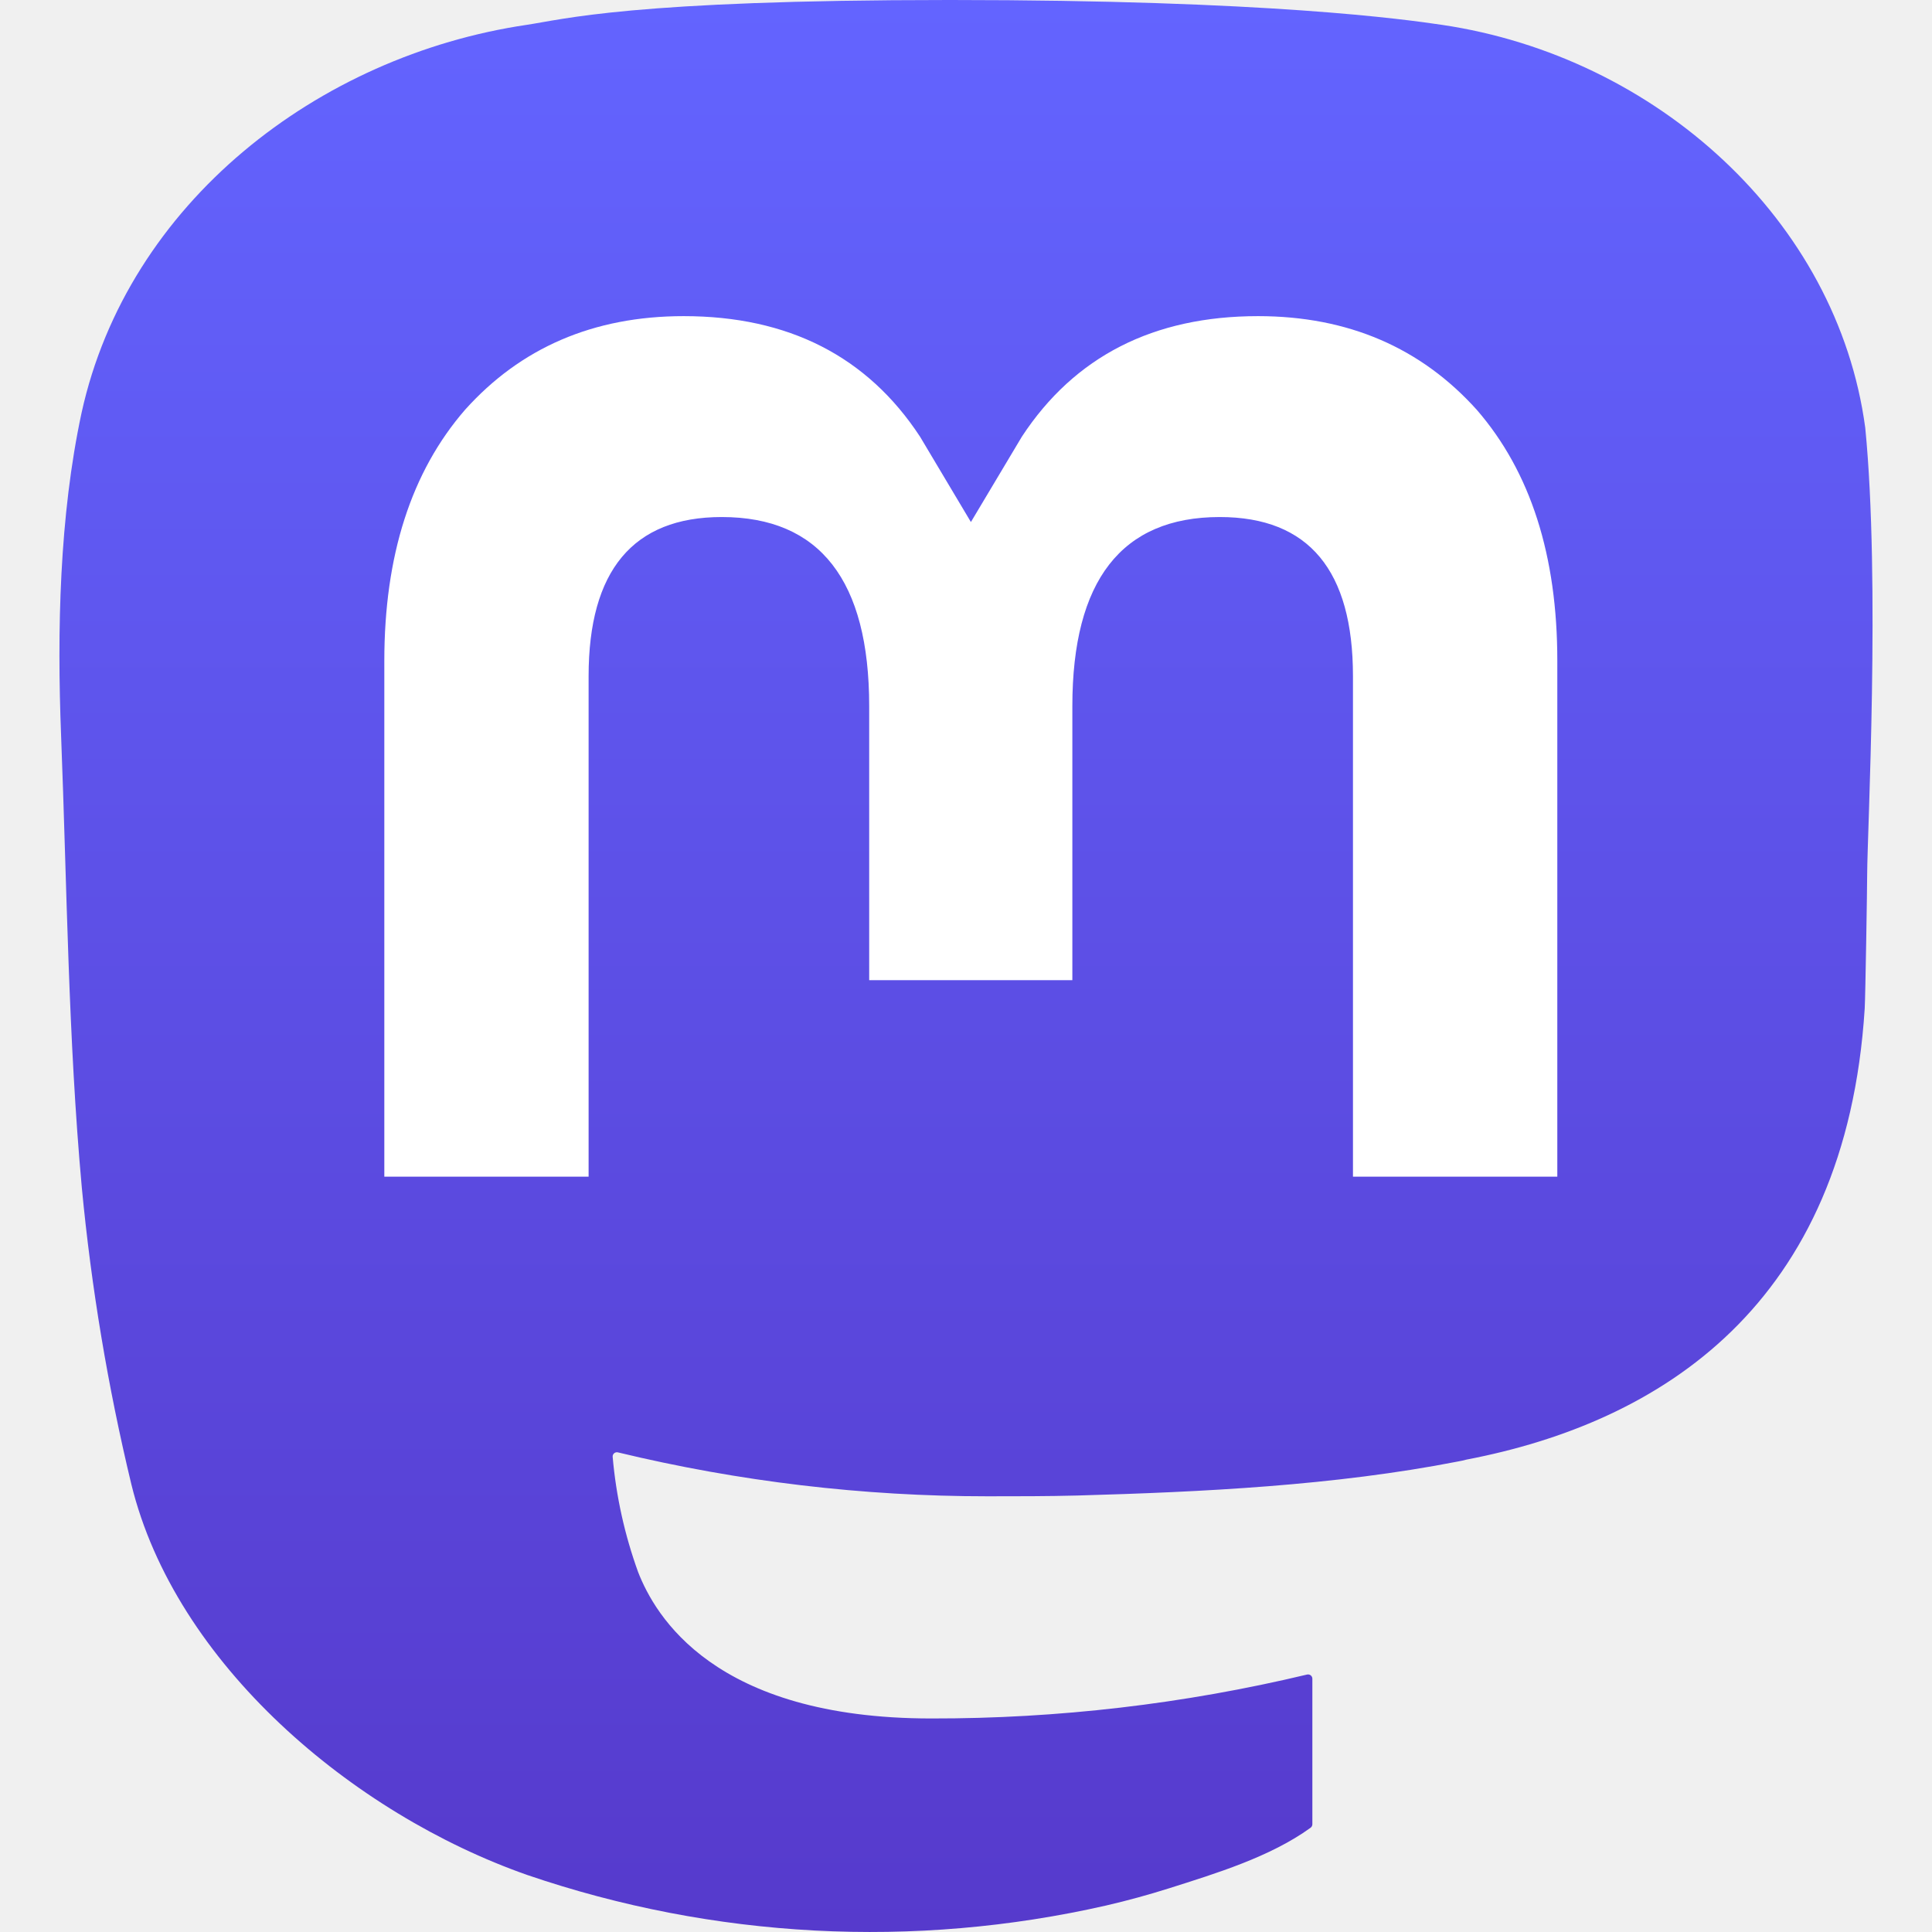
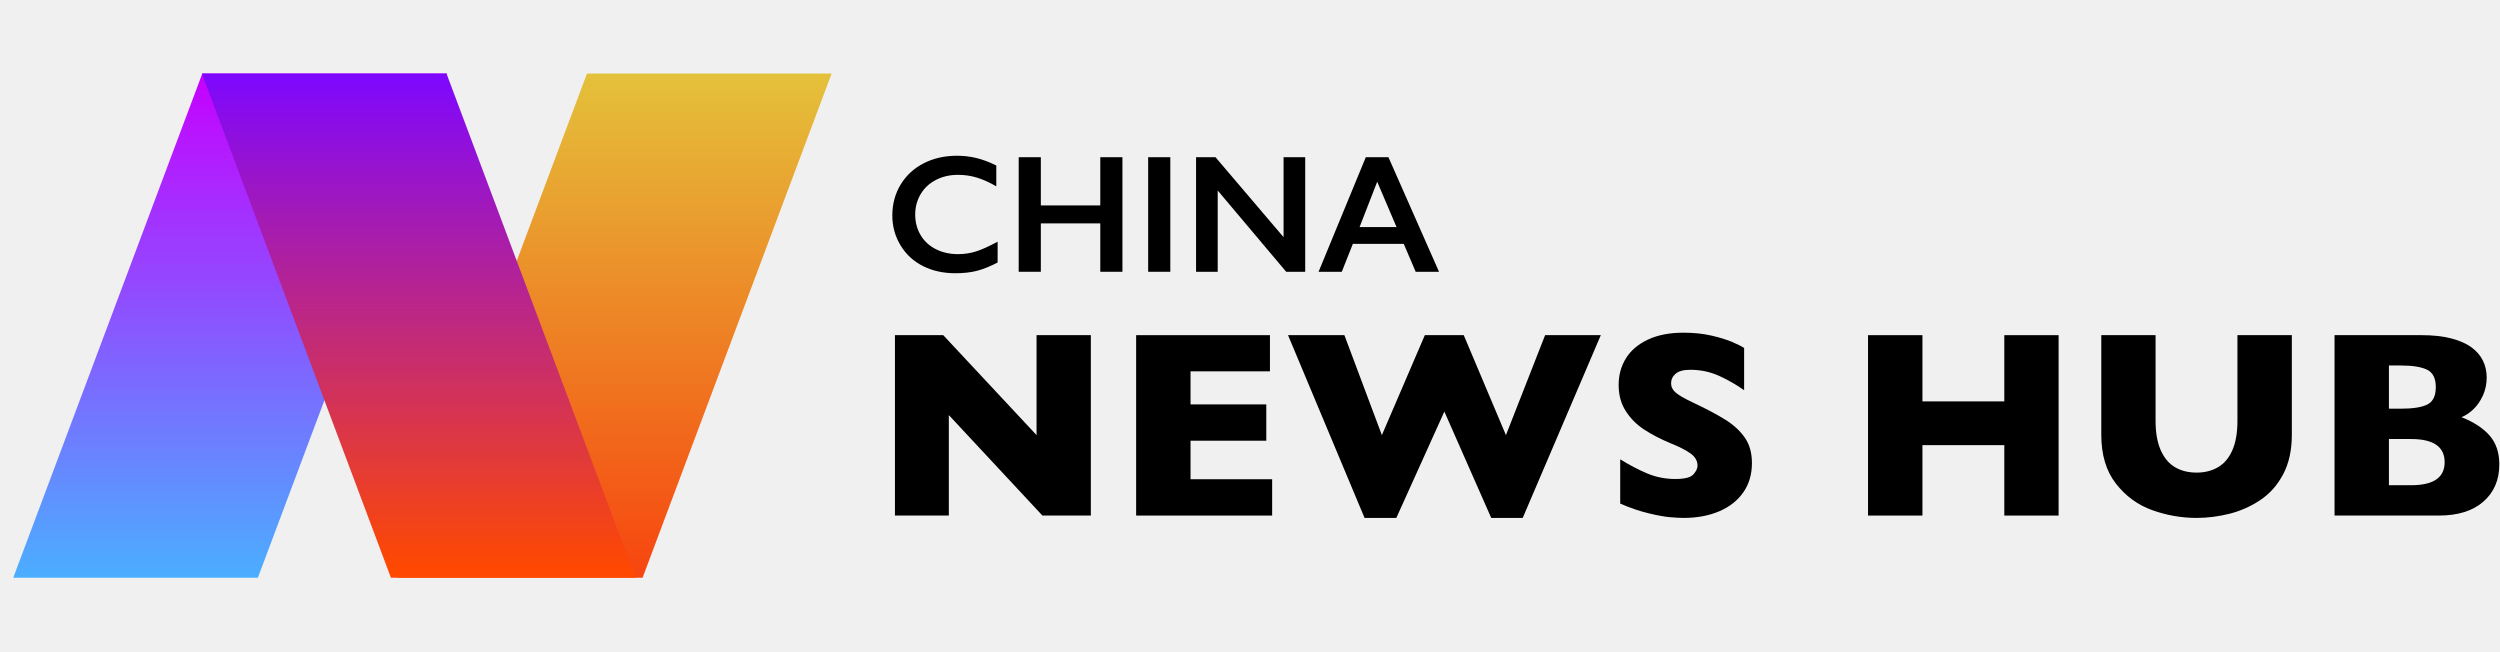
- <svg xmlns="http://www.w3.org/2000/svg" width="65" height="65" viewBox="0 0 61 65" fill="none">
-   <path d="M60.754 14.39C59.814 7.406 53.727 1.903 46.512 0.836C45.294 0.656 40.682 0 29.997 0H29.918C19.23 0 16.937 0.656 15.72 0.836C8.705 1.873 2.299 6.819 0.745 13.885C-0.003 17.365 -0.083 21.224 0.056 24.763C0.254 29.838 0.293 34.905 0.753 39.96C1.072 43.318 1.628 46.648 2.417 49.928C3.894 55.984 9.875 61.024 15.734 63.08C22.008 65.224 28.754 65.58 35.218 64.108C35.929 63.943 36.632 63.751 37.325 63.532C38.897 63.033 40.738 62.474 42.091 61.494C42.11 61.48 42.125 61.462 42.136 61.442C42.147 61.421 42.153 61.399 42.153 61.376V56.477C42.153 56.456 42.148 56.434 42.138 56.415C42.129 56.396 42.115 56.379 42.098 56.365C42.081 56.352 42.061 56.343 42.04 56.338C42.019 56.334 41.997 56.334 41.976 56.338C37.834 57.328 33.59 57.823 29.332 57.816C22.005 57.816 20.034 54.338 19.469 52.891C19.016 51.64 18.727 50.335 18.612 49.009C18.611 48.987 18.615 48.964 18.624 48.944C18.633 48.924 18.647 48.906 18.664 48.892C18.682 48.877 18.702 48.867 18.724 48.863C18.745 48.858 18.768 48.858 18.79 48.864C22.862 49.846 27.037 50.342 31.227 50.341C32.234 50.341 33.239 50.341 34.246 50.315C38.46 50.196 42.901 49.981 47.047 49.171C47.15 49.151 47.253 49.133 47.342 49.106C53.881 47.851 60.104 43.91 60.736 33.93C60.76 33.537 60.819 29.815 60.819 29.407C60.822 28.021 61.265 19.578 60.754 14.39Z" fill="url(#paint0_linear_89_8)" />
-   <path d="M50.394 22.237V39.588H43.519V22.748C43.519 19.203 42.041 17.395 39.036 17.395C35.733 17.395 34.078 19.534 34.078 23.759V32.976H27.243V23.759C27.243 19.534 25.586 17.395 22.282 17.395C19.295 17.395 17.803 19.203 17.803 22.748V39.588H10.93V22.237C10.93 18.692 11.835 15.875 13.645 13.788C15.513 11.705 17.962 10.636 21.003 10.636C24.522 10.636 27.181 11.989 28.954 14.692L30.665 17.563L32.379 14.692C34.152 11.989 36.811 10.636 40.324 10.636C43.362 10.636 45.811 11.705 47.685 13.788C49.493 15.873 50.396 18.69 50.394 22.237Z" fill="white" />
+ <svg xmlns="http://www.w3.org/2000/svg" width="119px" height="31px" viewBox="0 0 119 31" version="1.1">
  <defs>
-     <linearGradient id="paint0_linear_89_8" x1="30.5" y1="0" x2="30.5" y2="65" gradientUnits="userSpaceOnUse">
-       <stop stop-color="#6364FF" />
-       <stop offset="1" stop-color="#563ACC" />
+     <linearGradient x1="50%" y1="0%" x2="50%" y2="100%" id="linearGradient-1">
+       <stop stop-color="#C600FF" offset="0%" />
+       <stop stop-color="#4BAEFF" offset="100%" />
+     </linearGradient>
+     <linearGradient x1="50%" y1="0%" x2="50%" y2="100%" id="linearGradient-2">
+       <stop stop-color="#E4C13B" offset="0%" />
+       <stop stop-color="#F7450F" offset="100%" />
+     </linearGradient>
+     <linearGradient x1="50%" y1="0%" x2="50%" y2="98.792%" id="linearGradient-3">
+       <stop stop-color="#7E07FF" offset="0%" />
+       <stop stop-color="#FF4900" offset="100%" />
    </linearGradient>
  </defs>
+   <g id="页面-1" stroke="none" stroke-width="1" fill="none" fill-rule="evenodd">
+     <g id="编组-7" transform="translate(0.630748, 0.5)">
+       <g id="编组-3" transform="translate(0, 3)">
+         <g id="编组-6">
+           <polygon id="矩形" fill="url(#linearGradient-1)" points="8.999 0 20.644 0 11.644 24 0 24" />
+           <polygon id="矩形备份" fill="url(#linearGradient-2)" points="27.31 0 38.955 0 29.956 24 18.311 24" />
+           <polygon id="矩形备份-2" fill="url(#linearGradient-3)" transform="translate(19.29959, 12) scale(-1, 1) translate(-19.29959, -12) " points="17.977 0 29.621 0 20.622 24 8.978 24" />
+         </g>
+         <g id="China备份" transform="translate(41.84395, 3.913367)" fill="#000000" fill-rule="nonzero">
+           <path d="M3.08,0 C3.389,0 3.693,0.035 3.989,0.105 C4.286,0.176 4.606,0.295 4.949,0.464 L4.949,1.456 C4.614,1.263 4.303,1.124 4.018,1.038 C3.734,0.952 3.436,0.909 3.127,0.909 C2.739,0.909 2.389,0.989 2.077,1.15 C1.764,1.31 1.522,1.535 1.349,1.827 C1.176,2.118 1.089,2.442 1.089,2.799 C1.089,3.163 1.175,3.49 1.347,3.778 C1.518,4.067 1.76,4.29 2.073,4.448 C2.385,4.605 2.736,4.684 3.127,4.684 C3.426,4.684 3.711,4.641 3.983,4.555 C4.255,4.469 4.598,4.314 5.012,4.091 L5.012,5.082 C4.658,5.267 4.333,5.398 4.036,5.476 C3.739,5.554 3.393,5.593 2.998,5.593 C2.423,5.593 1.909,5.479 1.456,5.25 C1.003,5.021 0.647,4.691 0.388,4.26 C0.129,3.83 0,3.358 0,2.846 C0,2.296 0.133,1.803 0.4,1.366 C0.667,0.929 1.034,0.592 1.501,0.355 C1.968,0.118 2.494,0 3.08,0 Z" id="路径" />
+           <polygon id="路径" points="7.069 0.07 7.069 2.365 9.899 2.365 9.899 0.07 10.953 0.07 10.953 5.523 9.899 5.523 9.899 3.22 7.069 3.22 7.069 5.523 6.015 5.523 6.015 0.07" />
+           <polygon id="路径" points="13.232 0.07 13.232 5.523 12.178 5.523 12.178 0.07" />
+           <polygon id="路径" points="15.383 0.07 18.623 3.876 18.623 0.07 19.653 0.07 19.653 5.523 18.748 5.523 15.488 1.655 15.488 5.523 14.458 5.523 14.458 0.07" />
+           <path d="M23.615,0.07 L26.023,5.523 L24.911,5.523 L24.345,4.196 L21.921,4.196 L21.394,5.523 L20.289,5.523 L22.538,0.07 L23.615,0.07 Z M22.241,3.396 L24.001,3.396 L23.08,1.237 L22.241,3.396 Z" id="形状" />
+         </g>
+         <g id="News-Hub" transform="translate(41.96849, 12.33581)" fill="#000000" fill-rule="nonzero">
+           <polygon id="路径" points="9.325 8.705 7.02 8.705 2.565 3.922 2.565 8.705 0 8.705 0 0.118 2.299 0.118 6.741 4.876 6.741 0.118 9.325 0.118" />
+           <polygon id="路径" points="17.955 8.705 11.481 8.705 11.481 0.118 17.85 0.118 17.85 1.84 14.07 1.84 14.07 3.414 17.676 3.414 17.676 5.142 14.07 5.142 14.07 6.976 17.955 6.976" />
+           <polygon id="路径" points="33.599 0.118 29.882 8.817 28.383 8.817 26.152 3.755 23.866 8.817 22.354 8.817 18.711 0.118 21.394 0.118 23.178 4.876 25.223 0.118 27.075 0.118 29.083 4.876 30.948 0.118" />
+           <path d="M40.793,6.208 C40.793,6.745 40.655,7.21 40.381,7.602 C40.106,7.995 39.723,8.295 39.231,8.504 C38.74,8.712 38.176,8.817 37.54,8.817 C37.362,8.817 37.144,8.805 36.886,8.782 C36.628,8.76 36.285,8.697 35.858,8.593 C35.43,8.49 34.985,8.337 34.523,8.135 L34.523,6.028 C34.956,6.297 35.383,6.52 35.802,6.698 C36.221,6.875 36.67,6.964 37.15,6.964 C37.592,6.964 37.878,6.891 38.008,6.744 C38.138,6.597 38.203,6.46 38.203,6.332 C38.203,6.101 38.091,5.906 37.868,5.747 C37.645,5.588 37.321,5.423 36.896,5.254 C36.425,5.056 36.012,4.84 35.656,4.607 C35.301,4.373 35.011,4.081 34.786,3.73 C34.561,3.379 34.448,2.964 34.448,2.484 C34.448,2.022 34.562,1.604 34.789,1.23 C35.016,0.856 35.363,0.558 35.83,0.335 C36.297,0.112 36.867,0 37.54,0 C38.019,0 38.462,0.046 38.869,0.139 C39.276,0.232 39.611,0.337 39.876,0.452 C40.14,0.568 40.322,0.659 40.421,0.725 L40.421,2.739 C40.07,2.487 39.678,2.261 39.247,2.063 C38.815,1.865 38.354,1.766 37.862,1.766 C37.54,1.766 37.307,1.828 37.162,1.952 C37.017,2.076 36.945,2.228 36.945,2.41 C36.945,2.579 37.017,2.726 37.162,2.85 C37.307,2.974 37.565,3.125 37.936,3.302 C38.597,3.612 39.126,3.891 39.523,4.139 C39.919,4.387 40.23,4.673 40.455,4.997 C40.68,5.321 40.793,5.725 40.793,6.208 Z" id="路径" />
+           <polygon id="路径" points="55.39 8.705 52.806 8.705 52.806 5.353 48.909 5.353 48.909 8.705 46.319 8.705 46.319 0.118 48.909 0.118 48.909 3.271 52.806 3.271 52.806 0.118 55.39 0.118" />
+           <path d="M66.492,4.857 C66.492,5.593 66.355,6.219 66.08,6.738 C65.806,7.256 65.442,7.666 64.99,7.968 C64.538,8.269 64.05,8.486 63.528,8.618 C63.005,8.75 62.484,8.817 61.963,8.817 C61.236,8.817 60.529,8.693 59.841,8.445 C59.154,8.197 58.578,7.776 58.116,7.181 C57.653,6.586 57.422,5.812 57.422,4.857 L57.422,0.118 L60.006,0.118 L60.006,4.188 C60.006,4.754 60.087,5.222 60.25,5.592 C60.413,5.961 60.641,6.232 60.932,6.403 C61.223,6.575 61.567,6.66 61.963,6.66 C62.343,6.66 62.68,6.576 62.973,6.406 C63.267,6.237 63.495,5.969 63.658,5.601 C63.821,5.233 63.903,4.767 63.903,4.201 L63.903,0.118 L66.492,0.118 L66.492,4.857 Z" id="路径" />
+           <path d="M76.368,6.27 C76.368,7.009 76.115,7.6 75.609,8.042 C75.104,8.484 74.396,8.705 73.487,8.705 L68.525,8.705 L68.525,0.118 L72.676,0.118 C73.213,0.118 73.681,0.169 74.079,0.273 C74.478,0.376 74.799,0.517 75.043,0.697 C75.286,0.877 75.468,1.088 75.588,1.332 C75.708,1.576 75.767,1.842 75.767,2.131 C75.767,2.445 75.706,2.735 75.582,3.002 C75.458,3.268 75.304,3.487 75.12,3.659 C74.936,3.83 74.751,3.951 74.566,4.021 C75.152,4.252 75.599,4.545 75.907,4.898 C76.215,5.251 76.368,5.708 76.368,6.27 Z M73.345,2.59 C73.345,2.177 73.209,1.902 72.936,1.766 C72.663,1.629 72.238,1.561 71.66,1.561 L71.114,1.561 L71.114,3.618 L71.672,3.618 C72.263,3.618 72.689,3.55 72.952,3.414 C73.214,3.278 73.345,3.003 73.345,2.59 Z M73.766,6.165 C73.766,5.43 73.233,5.062 72.168,5.062 L71.114,5.062 L71.114,7.261 L72.168,7.261 C73.233,7.261 73.766,6.896 73.766,6.165 Z" id="形状" />
+         </g>
+       </g>
+     </g>
+   </g>
</svg>
